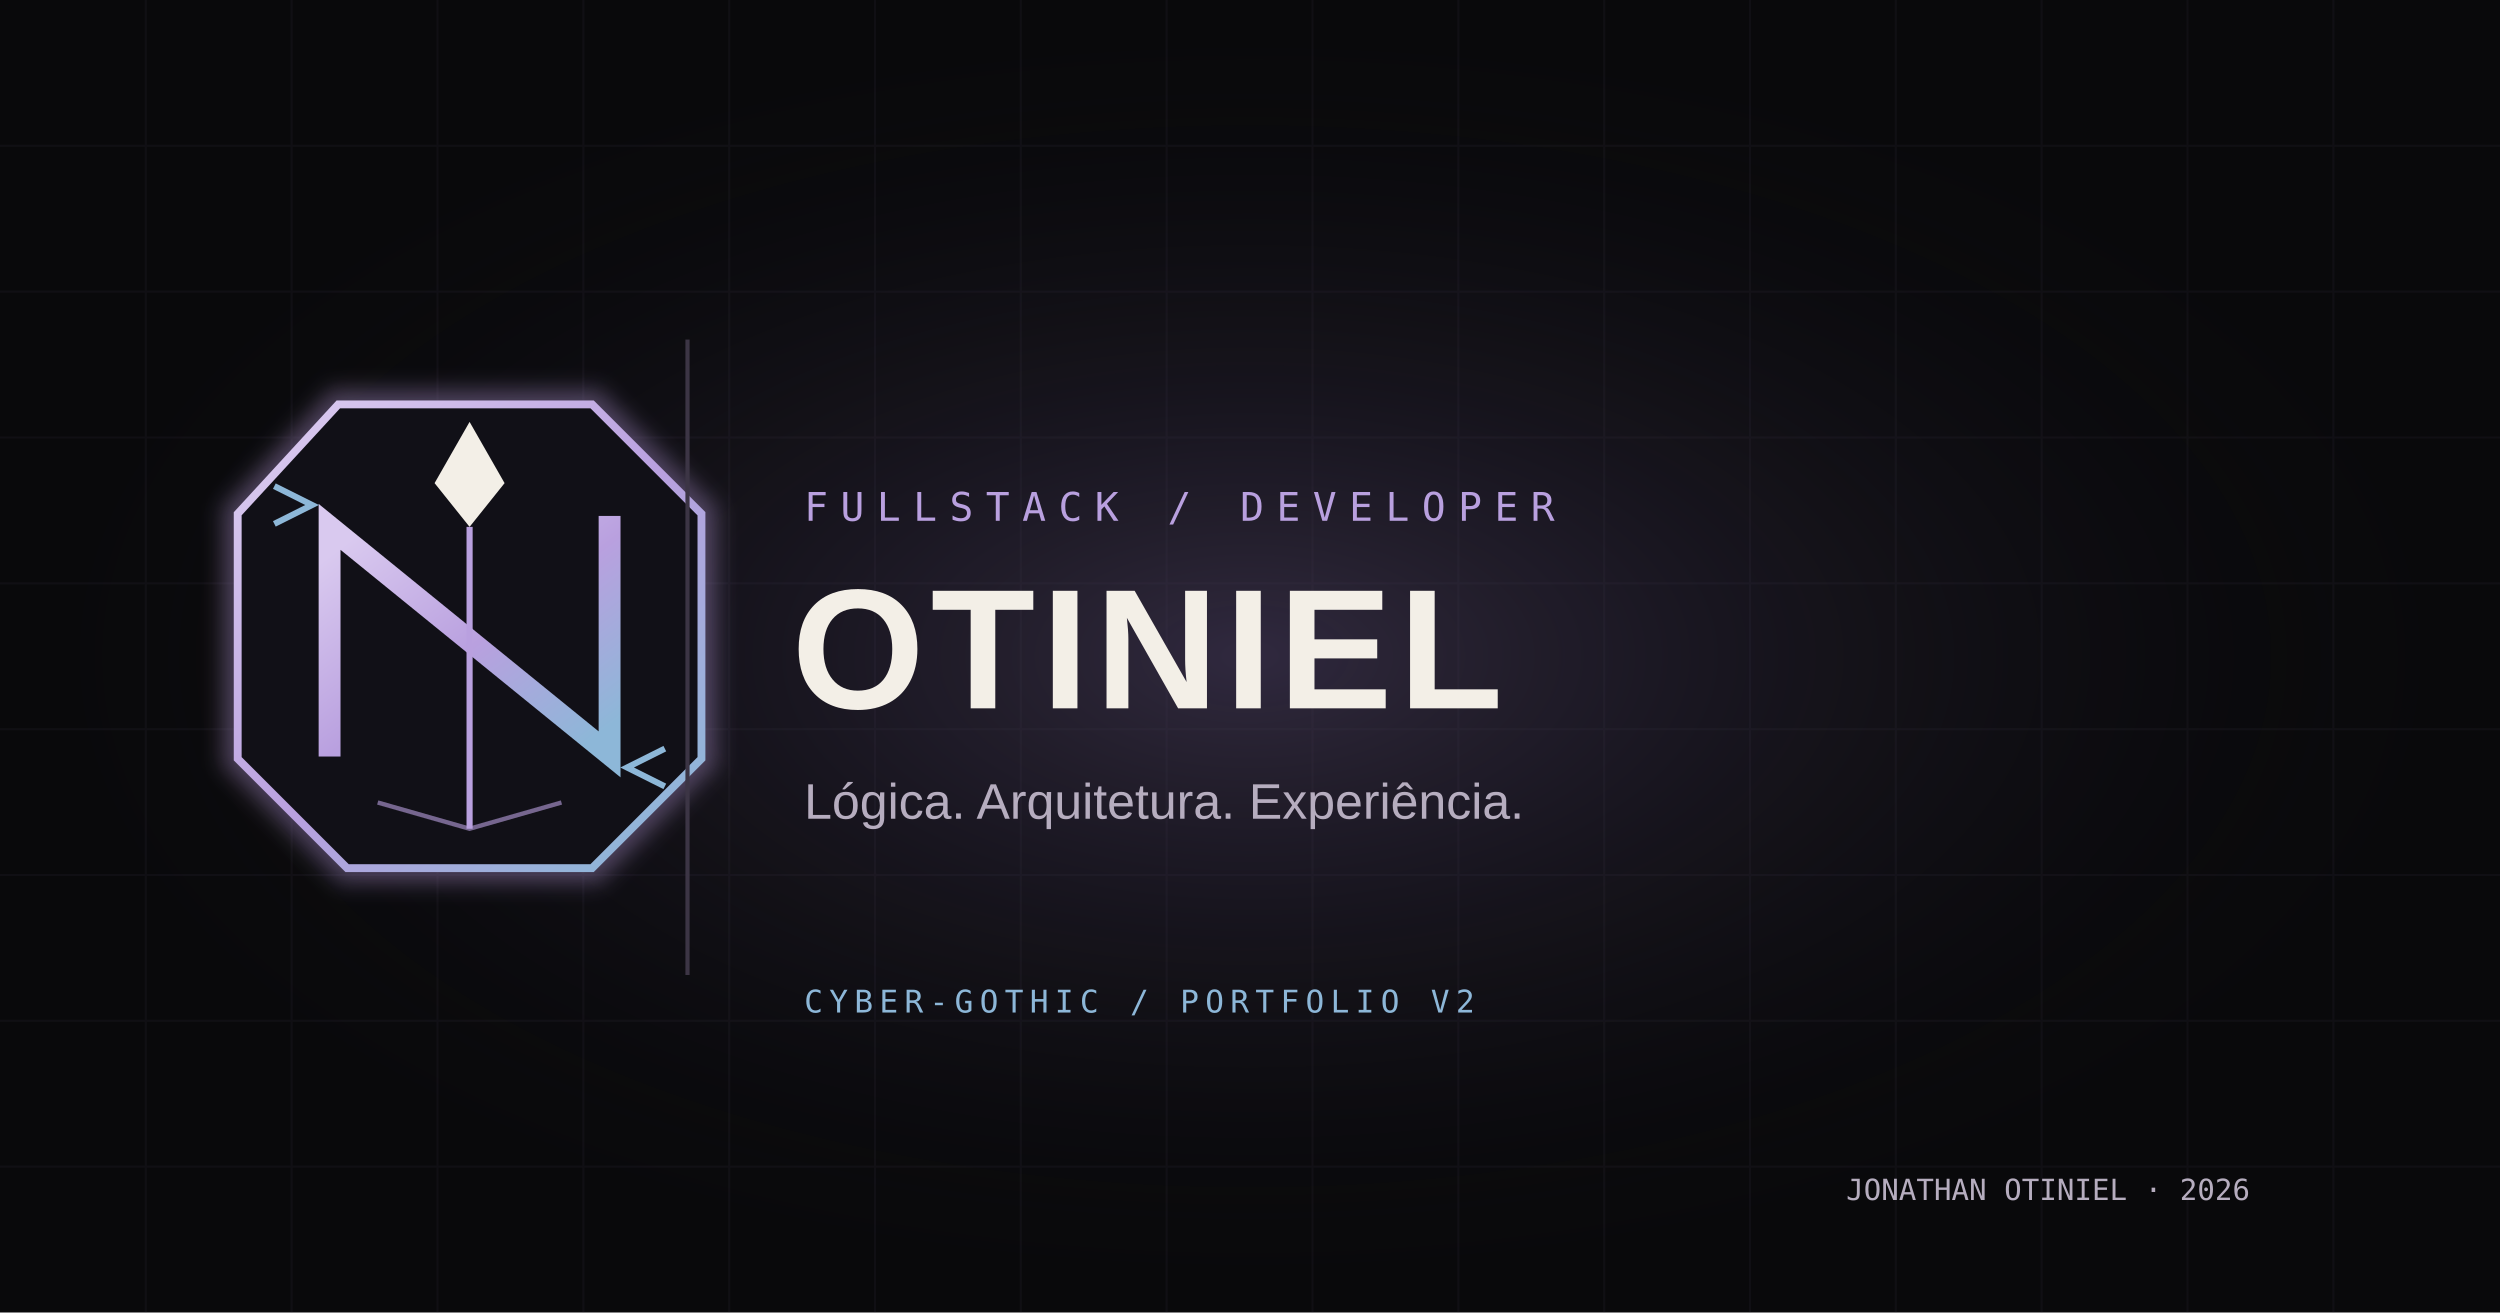
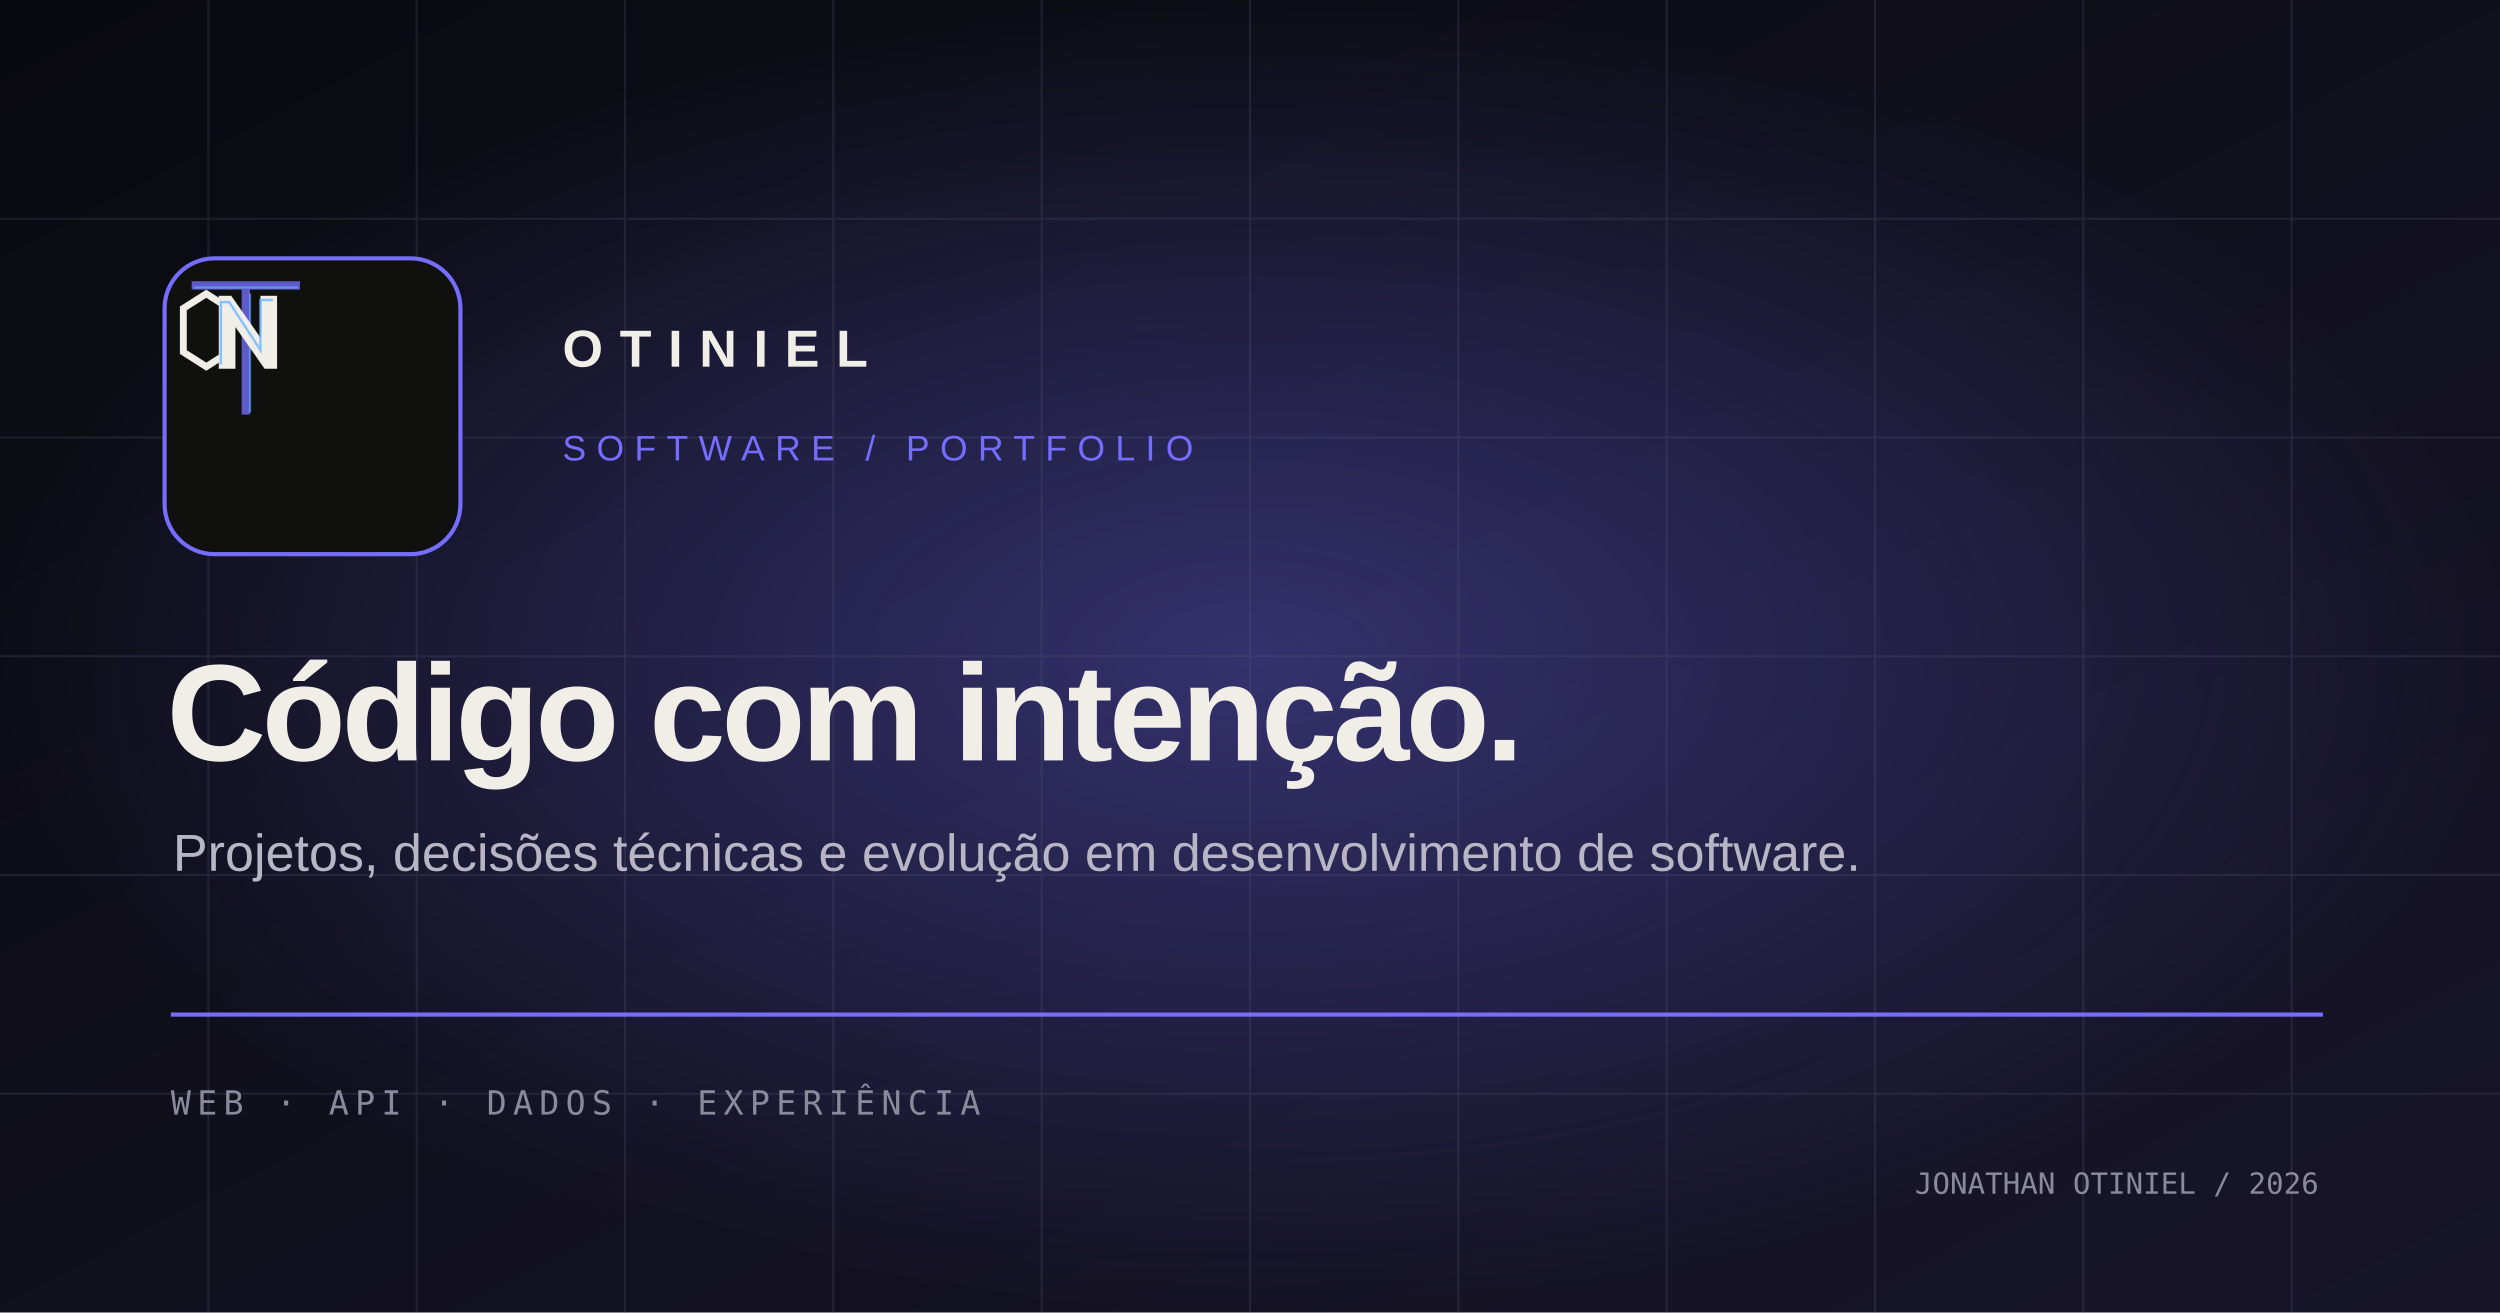
<svg xmlns="http://www.w3.org/2000/svg" width="1200" height="630" viewBox="0 0 1200 630">
  <defs>
-     <linearGradient id="g" x1="0" y1="0" x2="1" y2="1">
-       <stop stop-color="#B9A0DF" />
-       <stop offset="1" stop-color="#8DB7D8" />
+     <linearGradient id="bg" x1="0" y1="0" x2="1" y2="1">
+       <stop offset="0" stop-color="#090a0f" />
+       <stop offset="1" stop-color="#18152a" />
    </linearGradient>
-     <radialGradient id="a">
-       <stop stop-color="#8D75B7" stop-opacity=".3" />
-       <stop offset="1" stop-color="#09090B" stop-opacity="0" />
+     <radialGradient id="glow">
+       <stop offset="0" stop-color="#756dff" stop-opacity=".36" />
+       <stop offset="1" stop-color="#756dff" stop-opacity="0" />
    </radialGradient>
  </defs>
-   <rect width="1200" height="630" fill="#09090B" />
-   <rect width="1200" height="630" fill="url(#a)" />
-   <g opacity=".11" stroke="#4D4458" stroke-width="1">
-     <path d="M0 70H1200M0 140H1200M0 210H1200M0 280H1200M0 350H1200M0 420H1200M0 490H1200M0 560H1200" />
-     <path d="M70 0V630M140 0V630M210 0V630M280 0V630M350 0V630M420 0V630M490 0V630M560 0V630M630 0V630M700 0V630M770 0V630M840 0V630M910 0V630M980 0V630M1050 0V630M1120 0V630" />
+   <rect width="1200" height="630" fill="url(#bg)" />
+   <rect width="1200" height="630" fill="url(#glow)" />
+   <g stroke="#5b5875" stroke-opacity=".24" fill="none">
+     <path d="M0 105H1200M0 210H1200M0 315H1200M0 420H1200M0 525H1200M100 0V630M200 0V630M300 0V630M400 0V630M500 0V630M600 0V630M700 0V630M800 0V630M900 0V630M1000 0V630M1100 0V630" />
  </g>
-   <g transform="translate(91 171) scale(2.1)">
-     <defs>
-       <linearGradient id="metal" x1="8%" y1="5%" x2="92%" y2="95%">
-         <stop stop-color="#D9C9EF" />
-         <stop offset=".52" stop-color="#B9A0DF" />
-         <stop offset="1" stop-color="#8DB7D8" />
-       </linearGradient>
-       <filter id="glow" x="-40%" y="-40%" width="180%" height="180%">
-         <feGaussianBlur stdDeviation="2.2" />
-       </filter>
-     </defs>
-     <path d="M34 11H92L117 36V92L92 117H36L11 92V36Z" fill="#111017" stroke="#B9A0DF" stroke-opacity=".28" stroke-width="8" filter="url(#glow)" />
-     <path d="M34 11H92L117 36V92L92 117H36L11 92V36Z" fill="#111017" stroke="url(#metal)" stroke-width="1.8" stroke-linejoin="miter" />
-     <path d="M32 89V39L96 91V39" fill="none" stroke="url(#metal)" stroke-width="5" stroke-linecap="square" stroke-linejoin="miter" />
-     <path d="M64 15L72 29L64 39L56 29Z" fill="#F3EFE7" />
-     <path d="M64 39V108" stroke="#B9A0DF" stroke-width="1.4" />
-     <path d="M20 30L28 34L20 38M108 90L100 94L108 98" fill="none" stroke="#8DB7D8" stroke-width="1.4" stroke-linecap="square" />
-     <path d="M43 102L64 108L85 102" fill="none" stroke="#B9A0DF" stroke-opacity=".6" stroke-width="1" />
+   <rect x="79" y="124" width="142" height="142" rx="24" fill="#10110f" stroke="#756dff" stroke-width="2" />
+   <g transform="translate(118 165) scale(1.0)">
+     <path d="M-26 -28H26M0 -27V34" fill="none" stroke="#756dff" stroke-width="4" opacity=".78" />
+     <path d="M-25 -27H25M2 -24V33" fill="none" stroke="#64b5ff" stroke-width="1.1" opacity=".62" />
+     <path d="M-30 -17L-19 -24L-8 -17V4L-19 11L-30 4Z" fill="#10110f" stroke="#f1eee8" stroke-width="3.3" />
+     <path d="M-13 12V-23H-7L7 -3V-23H15V12H9L-5 -8V12Z" fill="#f1eee8" />
+     <path d="M-12 10V-20H-8L7 3V-21H13" fill="none" stroke="#64b5ff" stroke-width="1.2" opacity=".75" />
  </g>
-   <path d="M330 163V468" stroke="#3C3545" stroke-width="2" />
-   <text x="386" y="250" fill="#B9A0DF" font-family="monospace" font-size="19" letter-spacing="6">FULLSTACK / DEVELOPER</text>
-   <text x="380" y="340" fill="#F3EFE7" font-family="Arial,sans-serif" font-weight="700" font-size="82" letter-spacing="3">OTINIEL</text>
-   <text x="386" y="393" fill="#B6ADBF" font-family="Arial,sans-serif" font-size="24">Lógica. Arquitetura. Experiência.</text>
-   <path d="M386 444H760" stroke="url(#g)" stroke-width="3" />
-   <text x="386" y="486" fill="#8DB7D8" font-family="monospace" font-size="15" letter-spacing="3">CYBER-GOTHIC / PORTFOLIO V2</text>
-   <text x="1080" y="576" text-anchor="end" fill="#B6ADBF" font-family="monospace" font-size="14">JONATHAN OTINIEL · 2026</text>
+   <text x="270" y="176" fill="#f1eee8" font-family="Arial,sans-serif" font-size="25" font-weight="700" letter-spacing="8">OTINIEL</text>
+   <text x="270" y="221" fill="#756dff" font-family="Arial,sans-serif" font-size="17" letter-spacing="5">SOFTWARE / PORTFOLIO</text>
+   <text x="80" y="365" fill="#f1eee8" font-family="Arial,sans-serif" font-size="66" font-weight="700" letter-spacing="-2">Código com intenção.</text>
+   <text x="83" y="418" fill="#b8b6c5" font-family="Arial,sans-serif" font-size="25">Projetos, decisões técnicas e evolução em desenvolvimento de software.</text>
+   <path d="M82 487H1115" stroke="#756dff" stroke-width="2" />
+   <text x="82" y="535" fill="#8b899c" font-family="monospace" font-size="16" letter-spacing="3">WEB · API · DADOS · EXPERIÊNCIA</text>
+   <text x="1113" y="573" text-anchor="end" fill="#8b899c" font-family="monospace" font-size="14">JONATHAN OTINIEL / 2026</text>
</svg>
